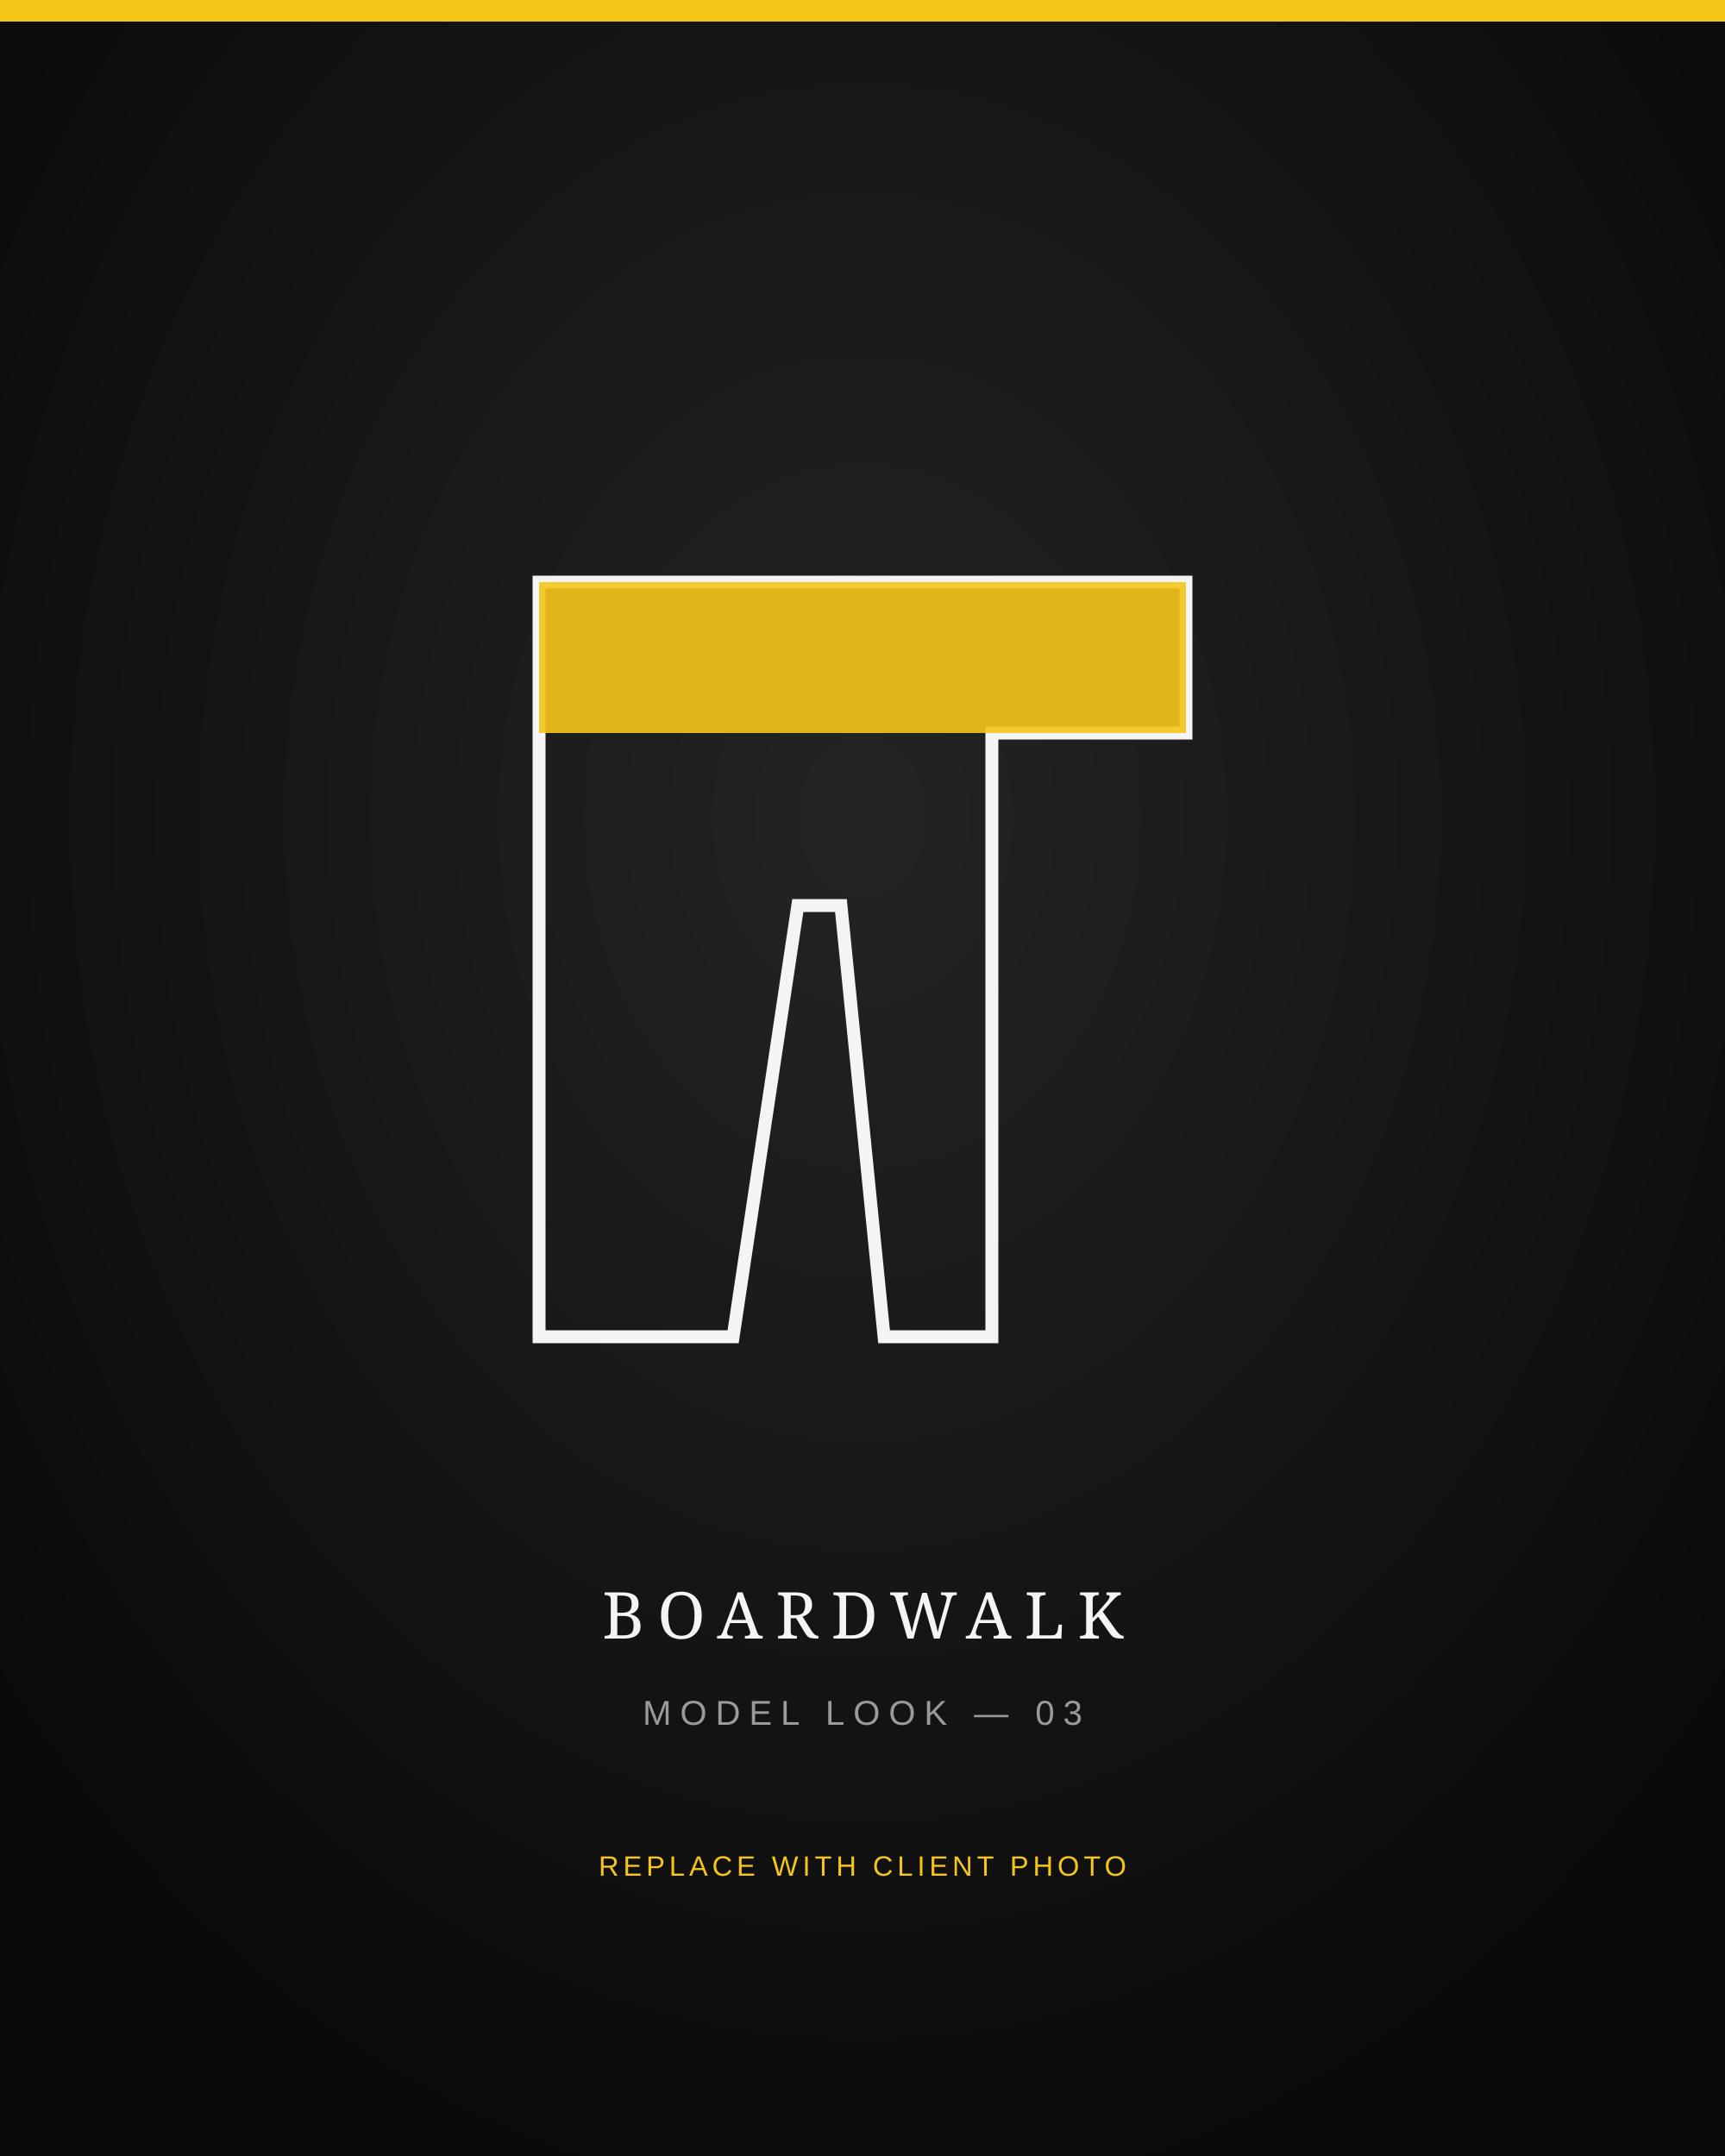
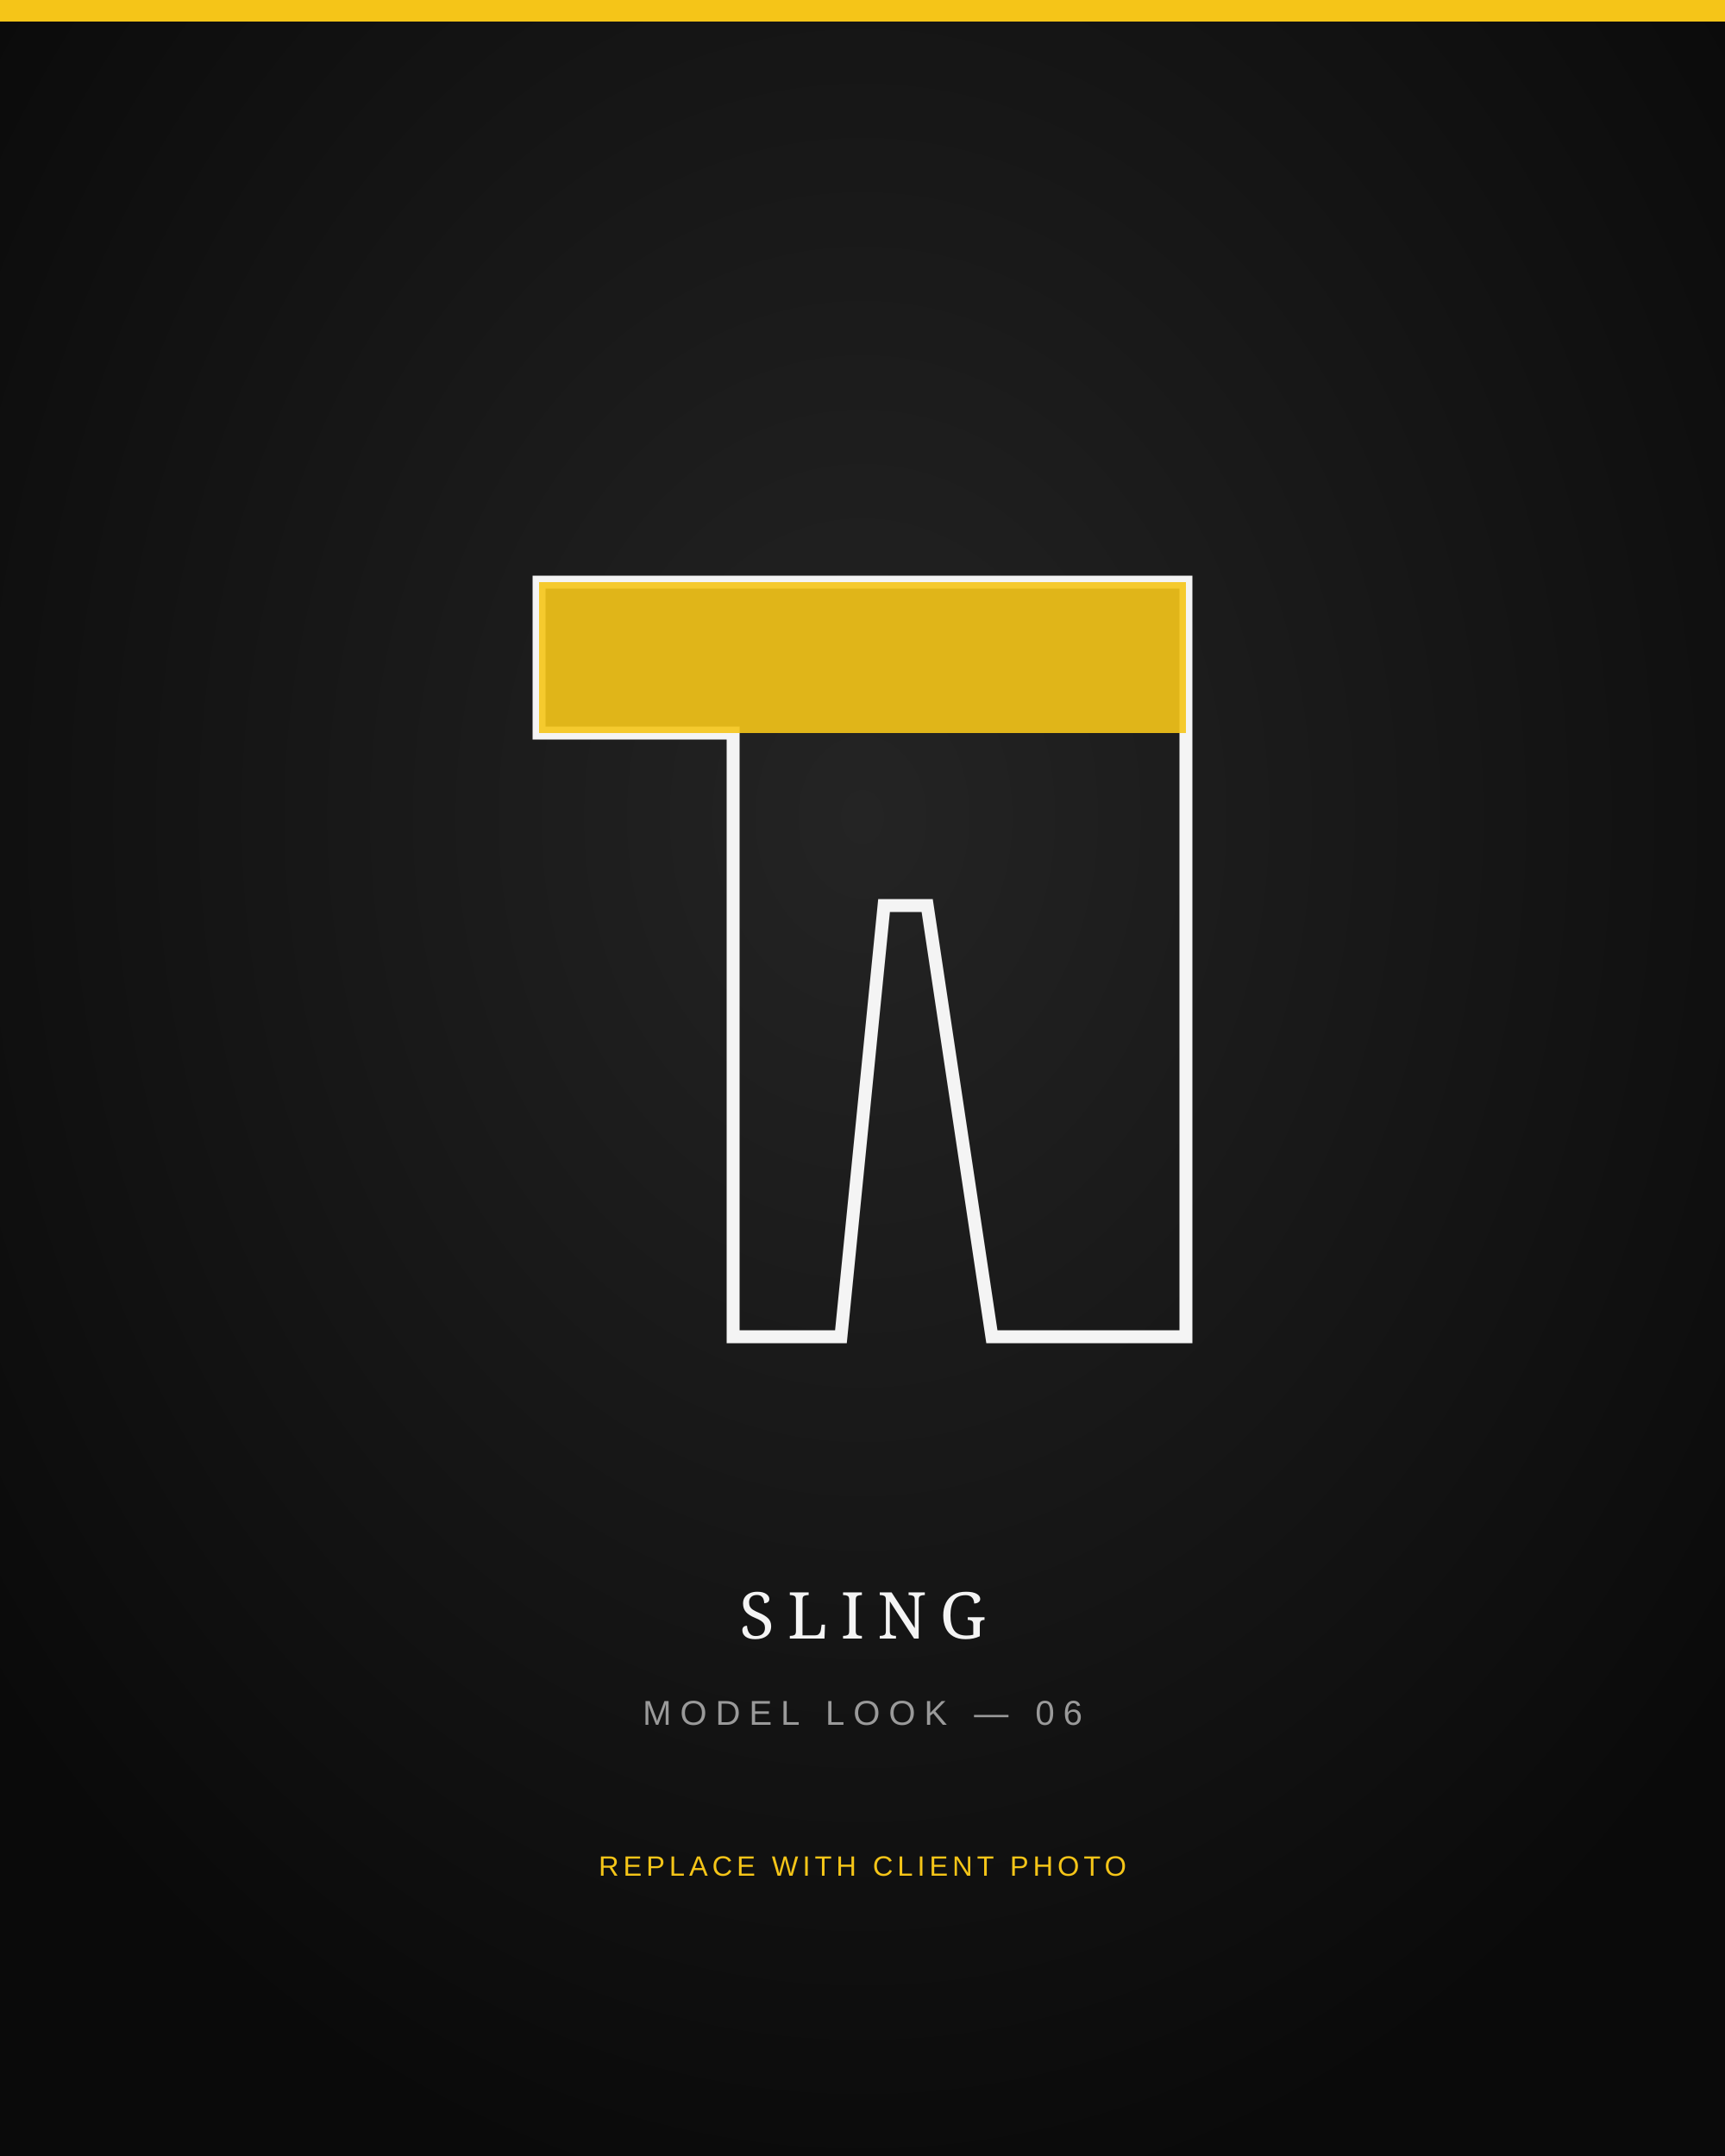
<svg xmlns="http://www.w3.org/2000/svg" viewBox="0 0 800 1000">
  <defs>
-     <radialGradient id="glow3" cx="50%" cy="38%" r="65%">
+     <radialGradient id="glow6" cx="50%" cy="38%" r="65%">
      <stop offset="0%" stop-color="#242424" />
      <stop offset="100%" stop-color="#0a0a0a" />
    </radialGradient>
  </defs>
-   <rect width="800" height="1000" fill="url(#glow3)" />
+   <rect width="800" height="1000" fill="url(#glow6)" />
  <rect x="0" y="0" width="800" height="10" fill="#f5c518" />
-   <g transform="translate(400,430)">
+   <g transform="translate(400,430) scale(-1,1)">
    <path d="M-150,-160 L150,-160 L150,-90 L60,-90 L60,190 L10,190 L-10,-10 L-30,-10 L-60,190 L-150,190 Z" fill="none" stroke="#f4f4f4" stroke-width="6" />
    <path d="M-150,-160 L150,-160 L150,-90 L-150,-90 Z" fill="#f5c518" opacity="0.9" />
  </g>
-   <text x="400" y="760" text-anchor="middle" fill="#f4f4f4" font-family="Georgia, serif" font-size="30" letter-spacing="6">BOARDWALK</text>
-   <text x="400" y="800" text-anchor="middle" fill="#9a9a9a" font-family="Arial, sans-serif" font-size="16" letter-spacing="4">MODEL LOOK — 03</text>
+   <text x="400" y="760" text-anchor="middle" fill="#f4f4f4" font-family="Georgia, serif" font-size="30" letter-spacing="6">SLING</text>
+   <text x="400" y="800" text-anchor="middle" fill="#9a9a9a" font-family="Arial, sans-serif" font-size="16" letter-spacing="4">MODEL LOOK — 06</text>
  <text x="400" y="870" text-anchor="middle" fill="#f5c518" font-family="Arial, sans-serif" font-size="13" letter-spacing="2">REPLACE WITH CLIENT PHOTO</text>
</svg>
